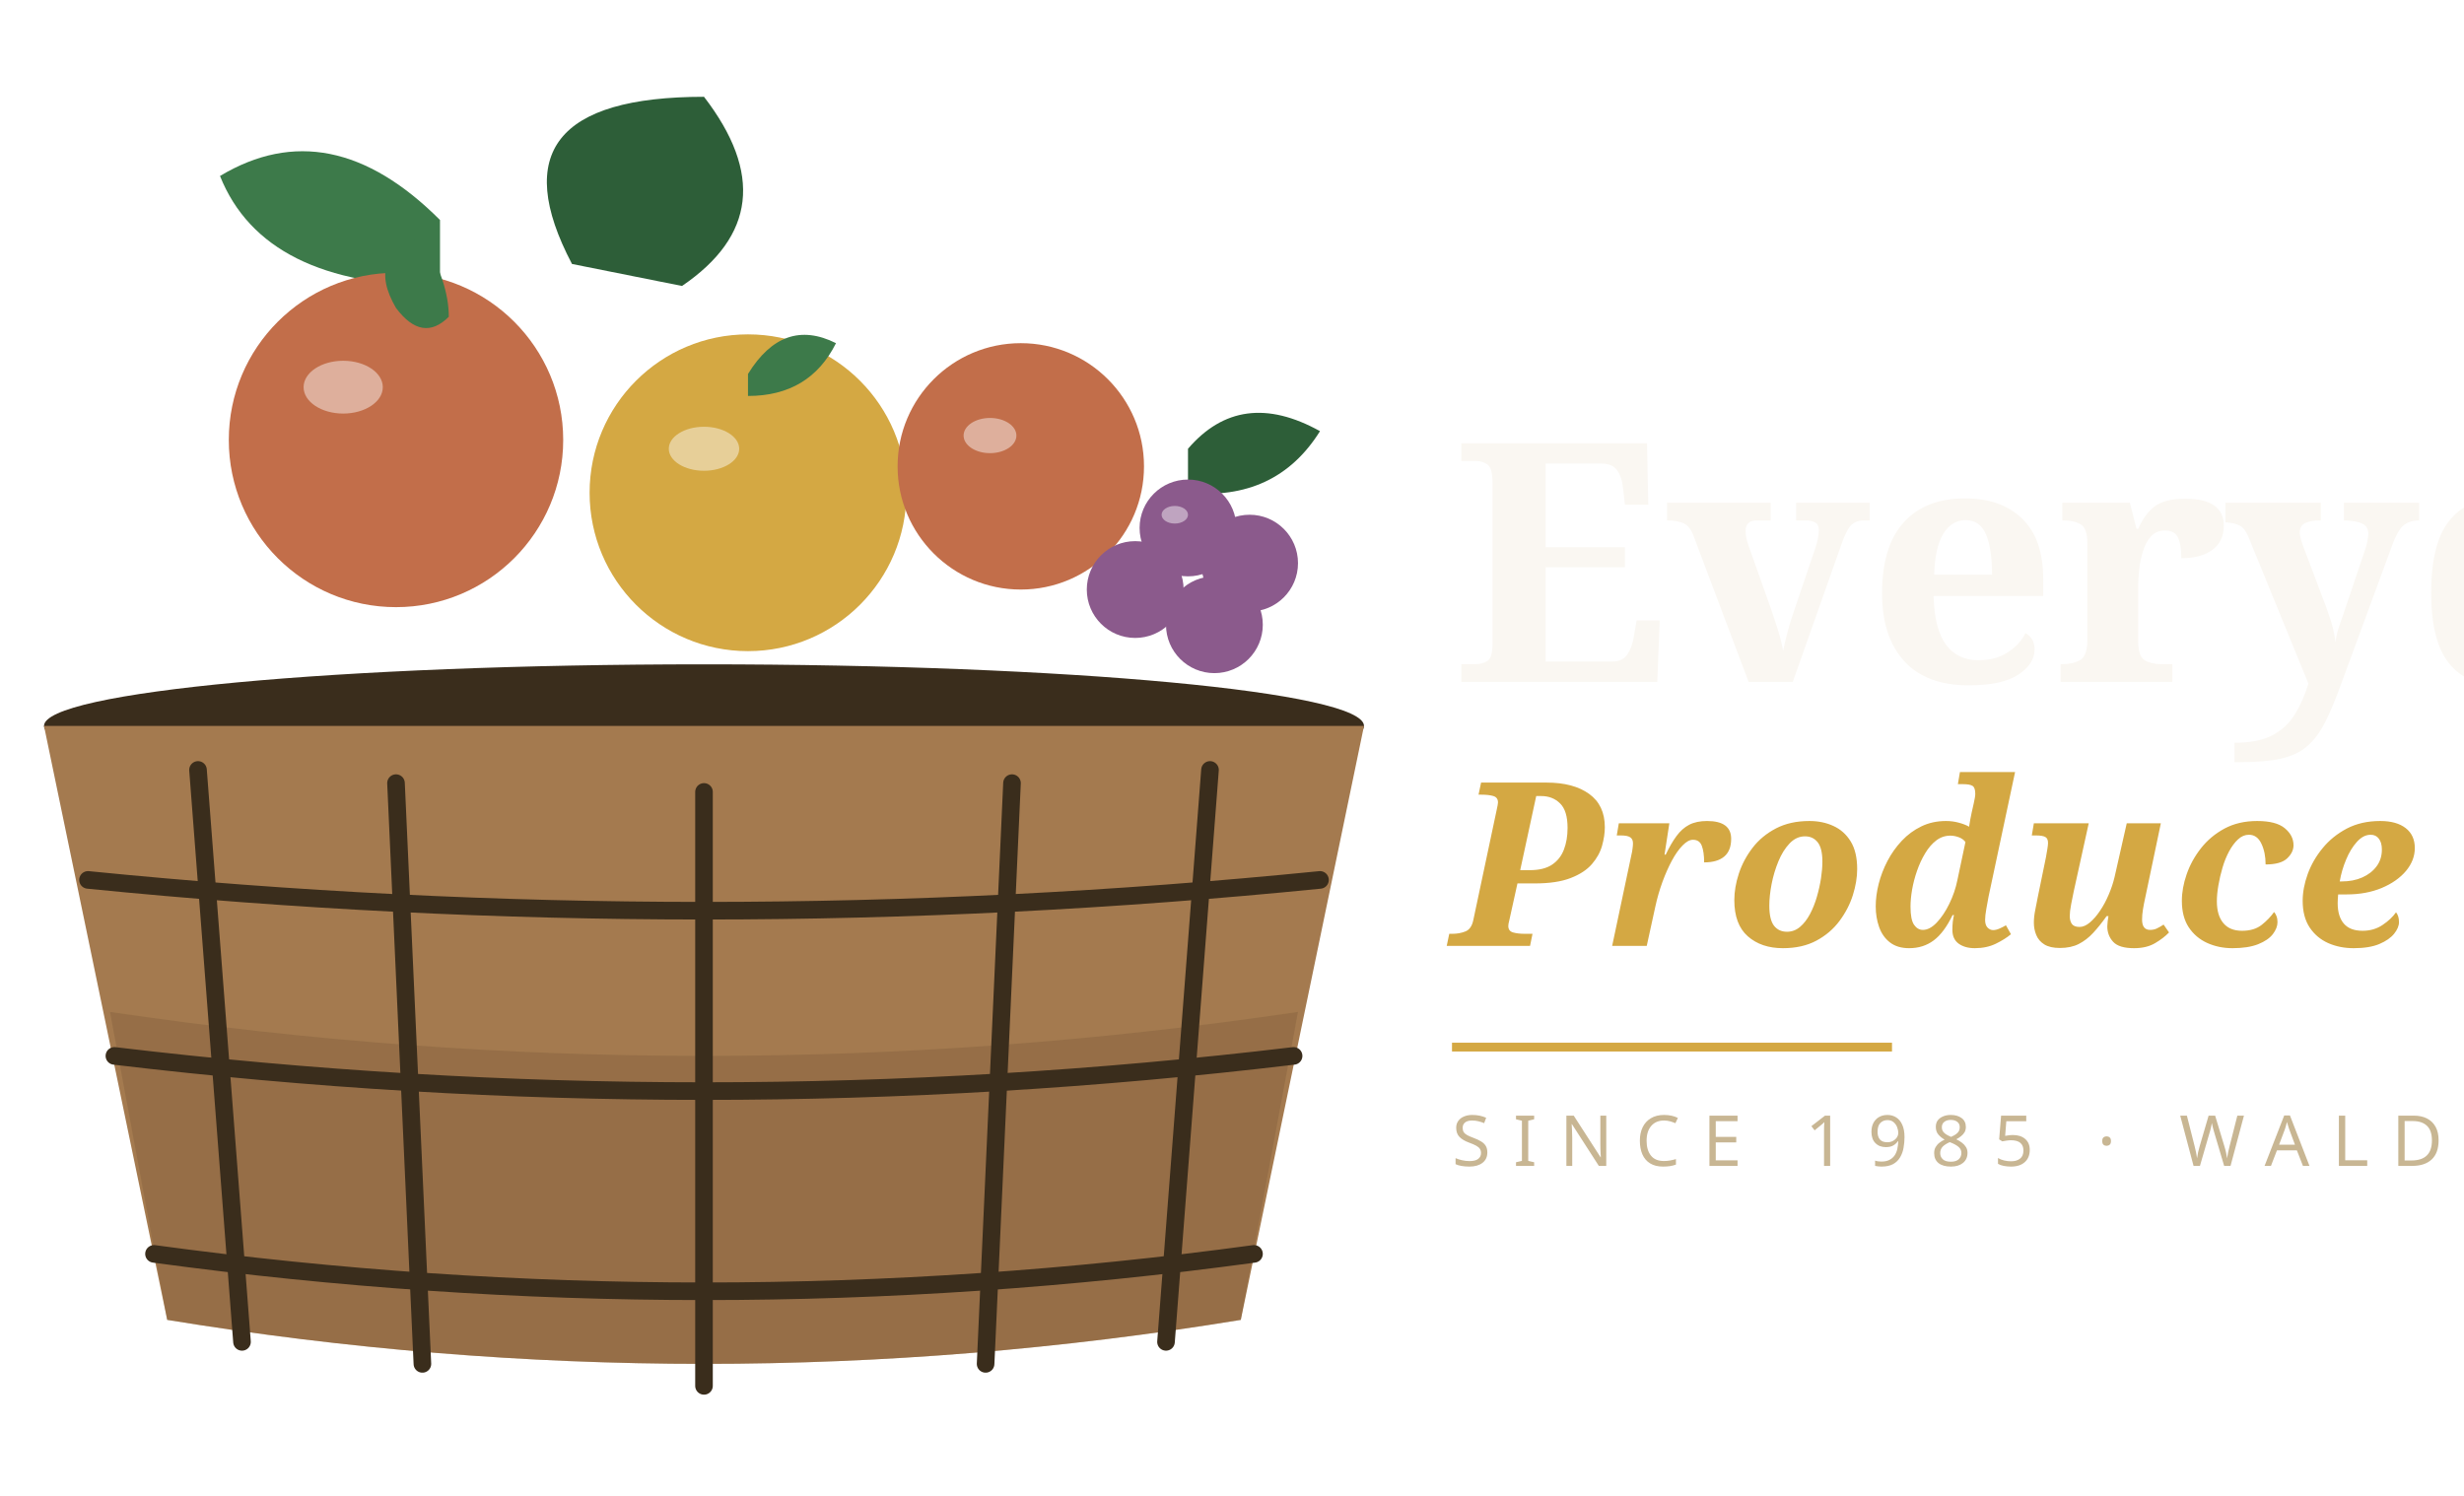
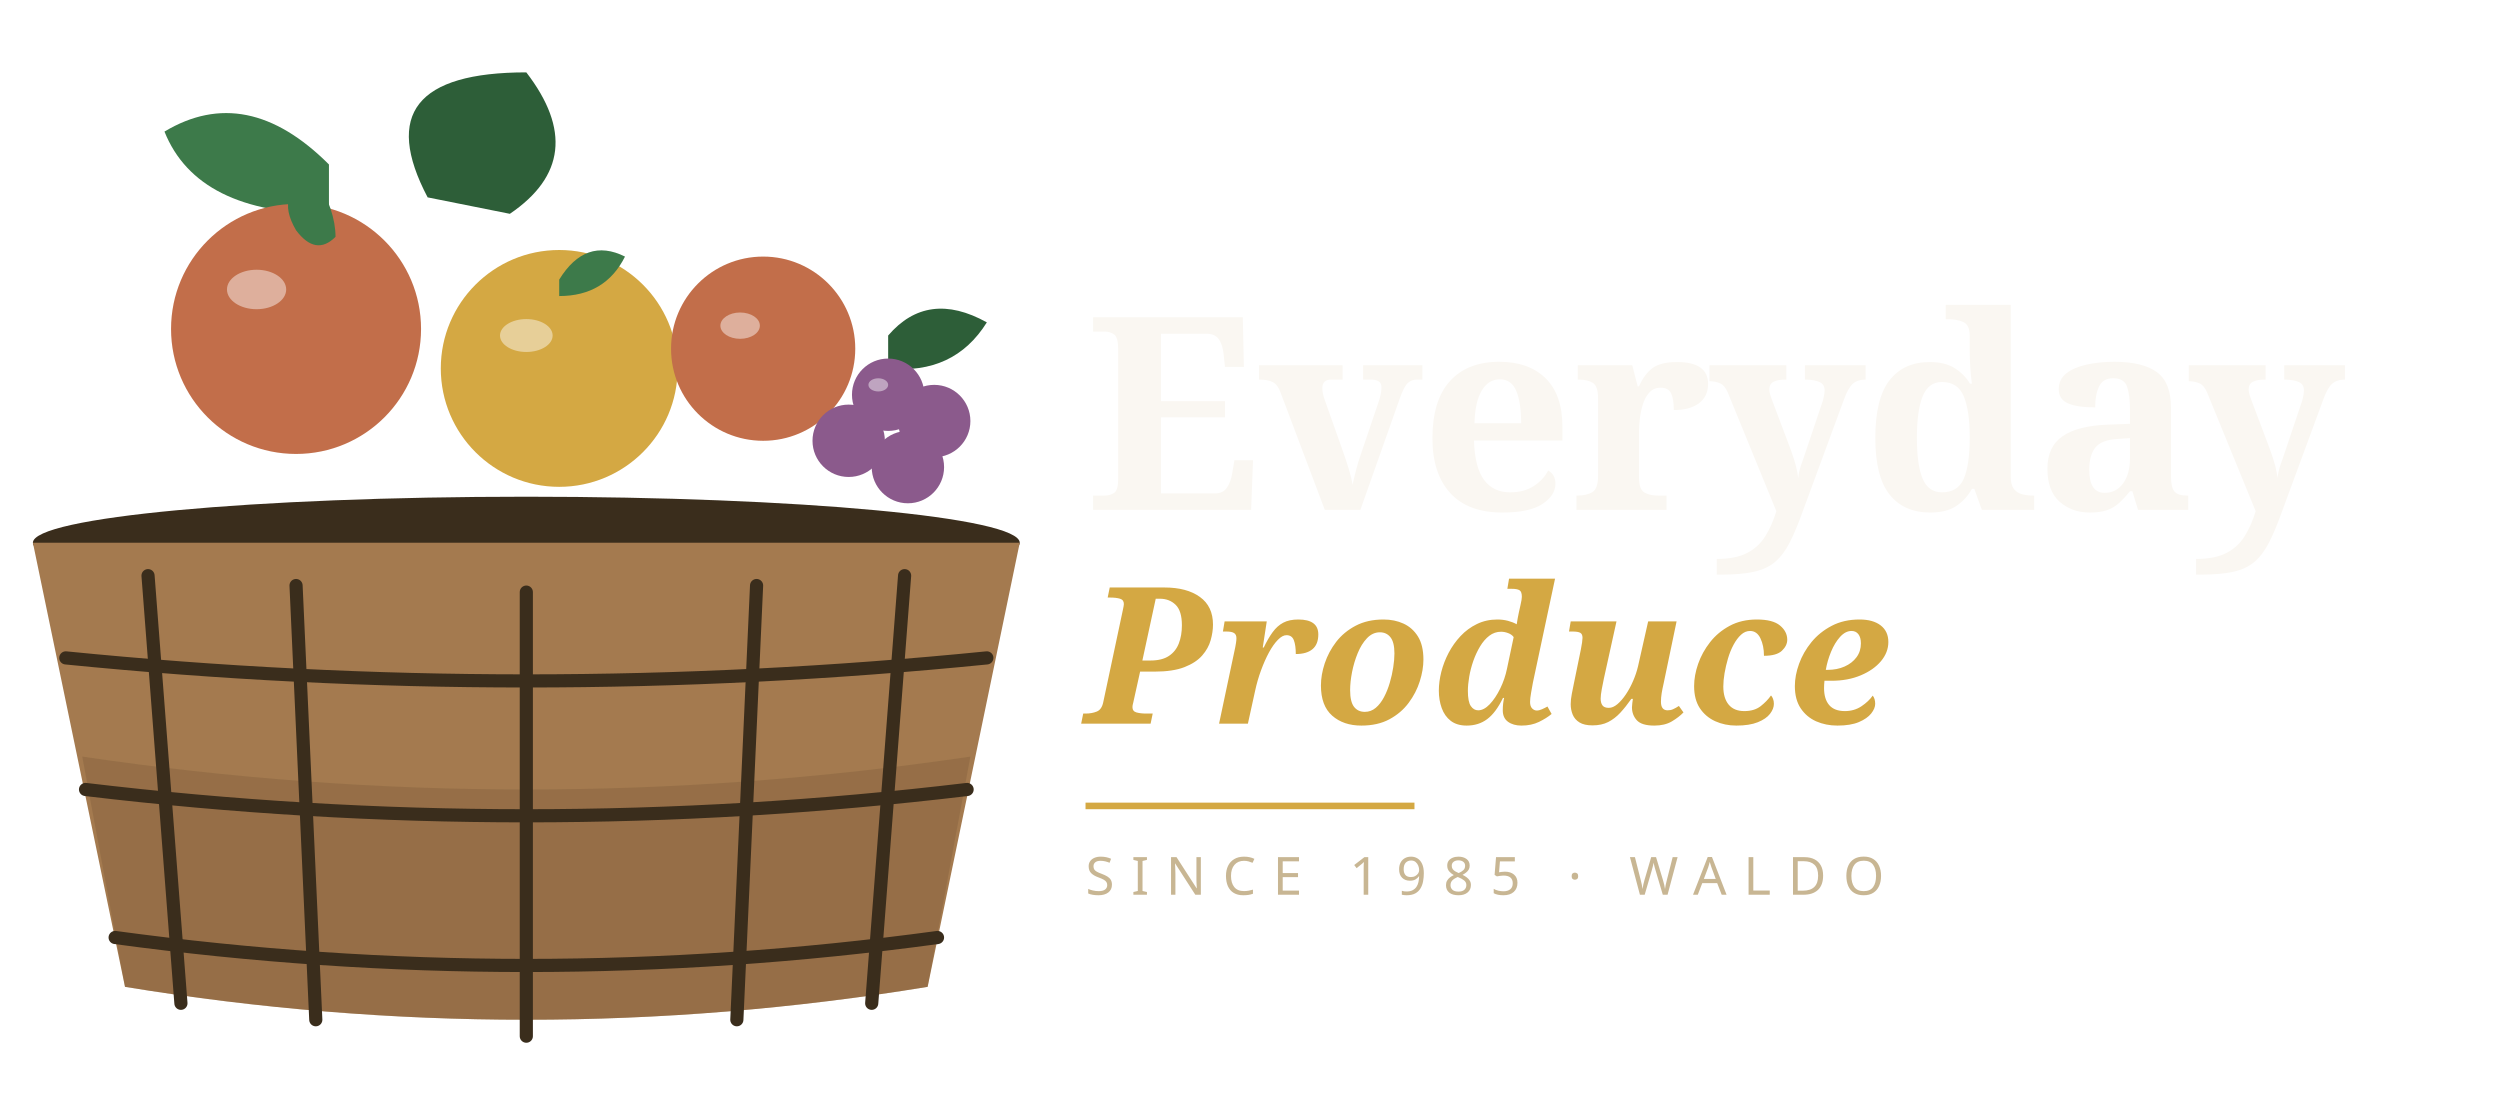
- <svg xmlns="http://www.w3.org/2000/svg" viewBox="0 0 560 340" role="img" aria-label="Everyday Produce basket, light-on-dark">
+ <svg xmlns="http://www.w3.org/2000/svg" viewBox="0 0 760 340" role="img" aria-label="Everyday Produce basket, light-on-dark">
  <defs>
    <style>
      .brand-name {
        font-family: 'Playfair Display', Georgia, serif;
        font-weight: 800;
-         font-size: 76px;
+         font-size: 82px;
        fill: #faf7f2;
        letter-spacing: -0.01em;
      }
      .brand-accent {
        font-family: 'Playfair Display', Georgia, serif;
        font-weight: 600;
        font-style: italic;
-         font-size: 52px;
+         font-size: 58px;
        fill: #d4a843;
      }
      .brand-sub {
        font-family: 'DM Sans', sans-serif;
        font-weight: 500;
        font-size: 16px;
        fill: #c8b693;
        letter-spacing: 0.32em;
      }
      .basket-body { fill: #a47a4f; }
      .basket-dark { fill: #7a5a38; }
      .basket-rim { fill: #3a2d1c; }
      .weave { fill: none; stroke: #3a2d1c; stroke-width: 4; stroke-linecap: round; }
      .tomato { fill: #c26e4a; }
      .leaf-a { fill: #3d7a4a; }
      .leaf-b { fill: #2d5e38; }
      .peach { fill: #d4a843; }
      .grape { fill: #8b5a8c; }
      .highlight { fill: rgba(255,255,255,0.45); }
    </style>
  </defs>
  <g transform="translate(20, 30)">
    <path class="leaf-b" d="M 110,30 Q 90,-8 140,-8 Q 160,18 135,35 Z" />
    <path class="leaf-a" d="M 80,20 Q 55,-5 30,10 Q 40,35 80,35 Z" />
    <circle class="tomato" cx="70" cy="70" r="38" />
    <path class="leaf-a" d="M 70,40 Q 63,28 76,24 Q 82,34 82,42 Q 76,48 70,40 Z" />
    <ellipse class="highlight" cx="58" cy="58" rx="9" ry="6" />
    <circle class="peach" cx="150" cy="82" r="36" />
    <path class="leaf-a" d="M 150,55 Q 158,42 170,48 Q 164,60 150,60 Z" />
    <ellipse class="highlight" cx="140" cy="72" rx="8" ry="5" />
    <circle class="tomato" cx="212" cy="76" r="28" />
    <ellipse class="highlight" cx="205" cy="69" rx="6" ry="4" />
    <g transform="translate(250, 90)">
      <path class="leaf-b" d="M 0,-18 Q 12,-32 30,-22 Q 20,-6 0,-8 Z" />
      <circle class="grape" cx="0" cy="0" r="11" />
      <circle class="grape" cx="14" cy="8" r="11" />
      <circle class="grape" cx="-12" cy="14" r="11" />
      <circle class="grape" cx="6" cy="22" r="11" />
      <ellipse class="highlight" cx="-3" cy="-3" rx="3" ry="2" />
    </g>
    <ellipse class="basket-rim" cx="140" cy="135" rx="150" ry="14" />
    <path class="basket-body" d="M -10,135 L 18,270 Q 140,290 262,270 L 290,135 Z" />
    <path class="basket-dark" d="M 5,200 L 18,270 Q 140,290 262,270 L 275,200 Q 140,220 5,200 Z" opacity="0.35" />
    <path class="weave" d="M 25,145 L 35,275" />
    <path class="weave" d="M 70,148 L 76,280" />
    <path class="weave" d="M 140,150 L 140,285" />
    <path class="weave" d="M 210,148 L 204,280" />
    <path class="weave" d="M 255,145 L 245,275" />
    <path class="weave" d="M 0,170 Q 140,184 280,170" />
    <path class="weave" d="M 6,210 Q 140,226 274,210" />
    <path class="weave" d="M 15,255 Q 140,272 265,255" />
  </g>
  <text class="brand-name" x="330" y="155" text-anchor="start">Everyday</text>
-   <text class="brand-accent" x="330" y="215" text-anchor="start">Produce</text>
-   <line x1="330" y1="238" x2="430" y2="238" stroke="#d4a843" stroke-width="2" />
-   <text class="brand-sub" x="330" y="265" text-anchor="start">SINCE 1985 · WALDO</text>
+   <text class="brand-accent" x="330" y="220" text-anchor="start">Produce</text>
+   <line x1="330" y1="245" x2="430" y2="245" stroke="#d4a843" stroke-width="2" />
+   <text class="brand-sub" x="330" y="272" text-anchor="start">SINCE 1985 · WALDO</text>
</svg>
